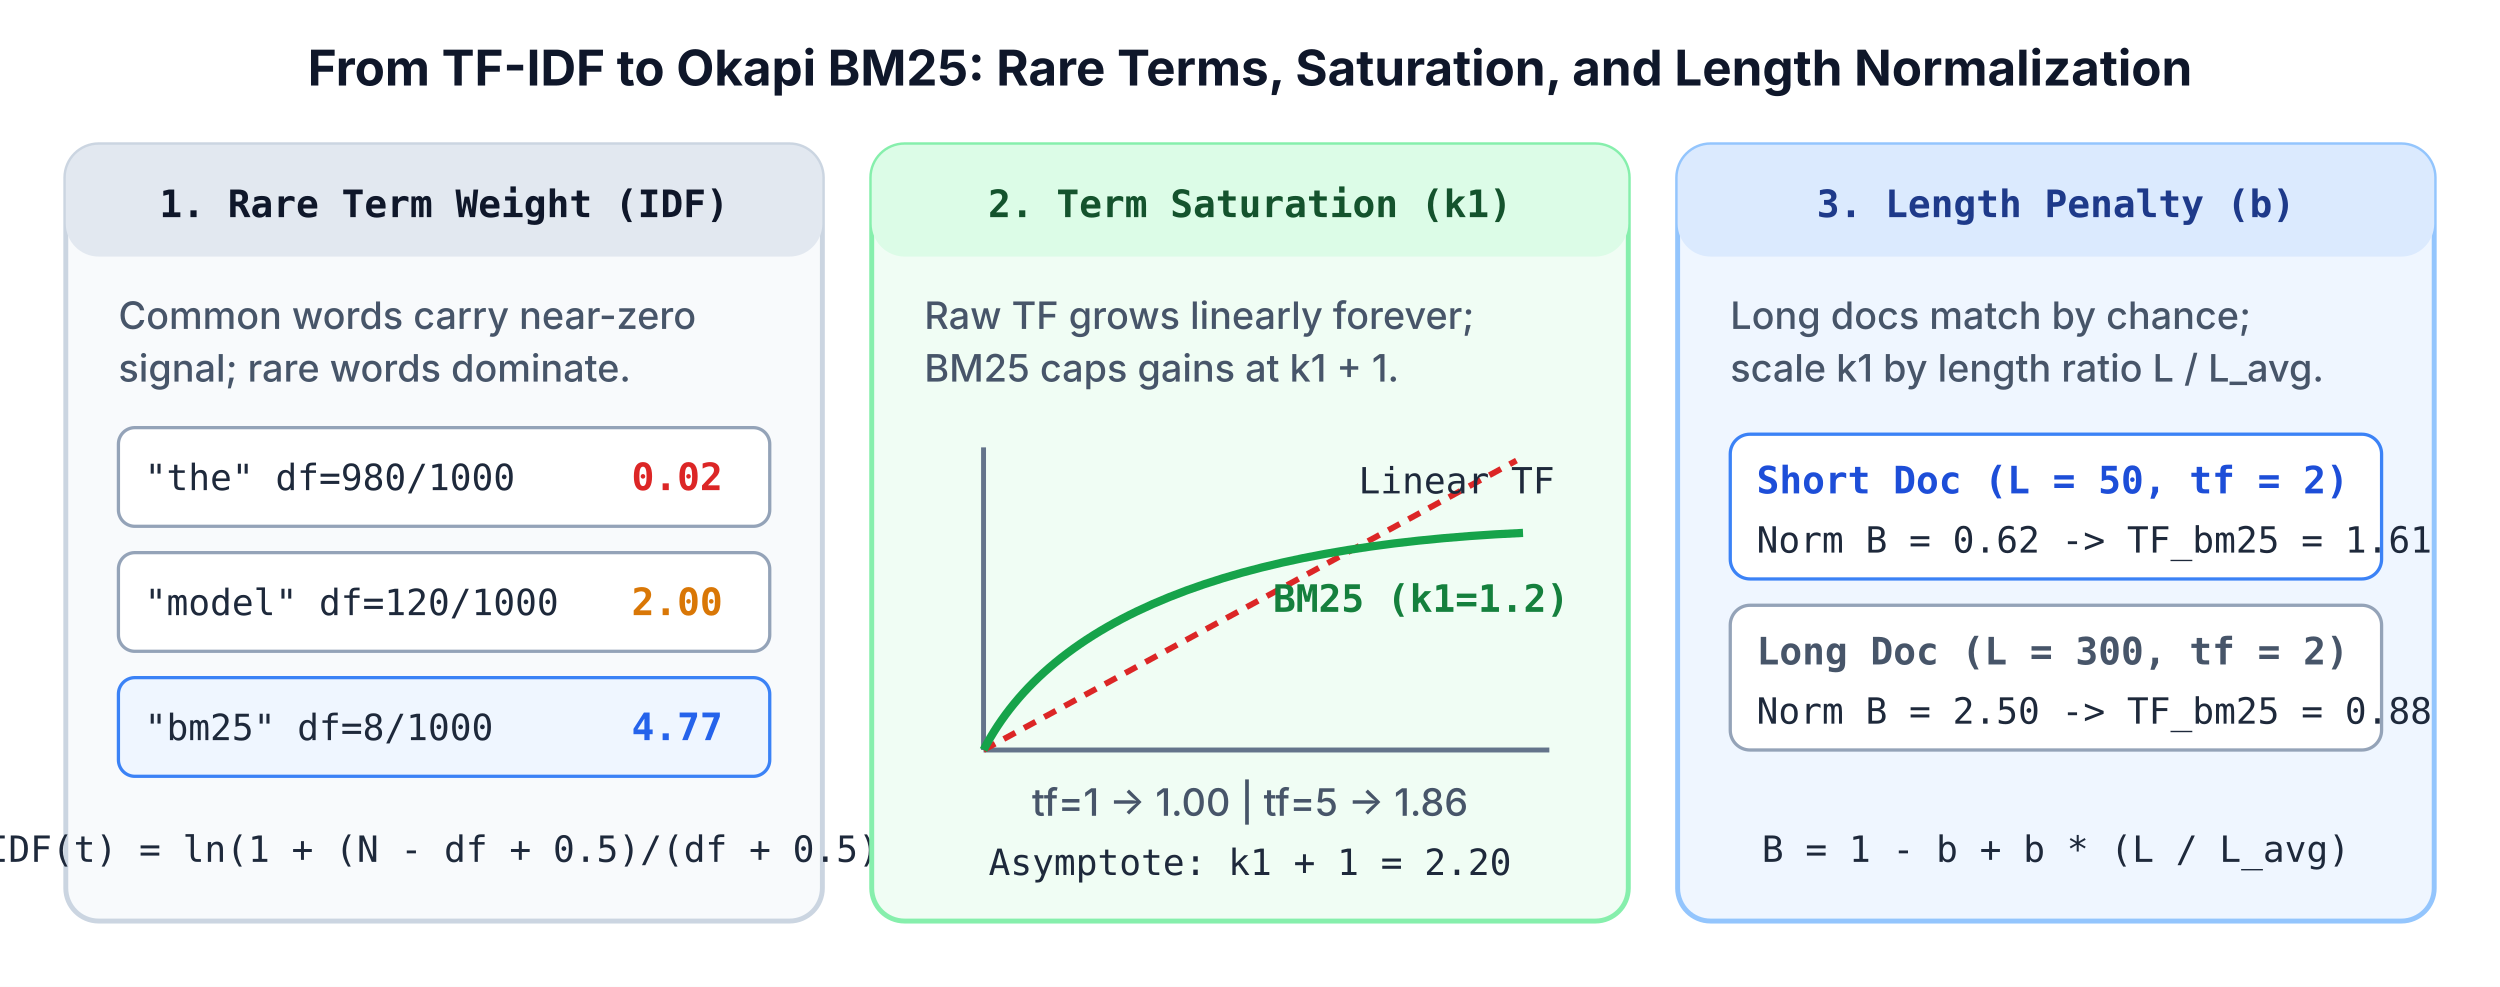
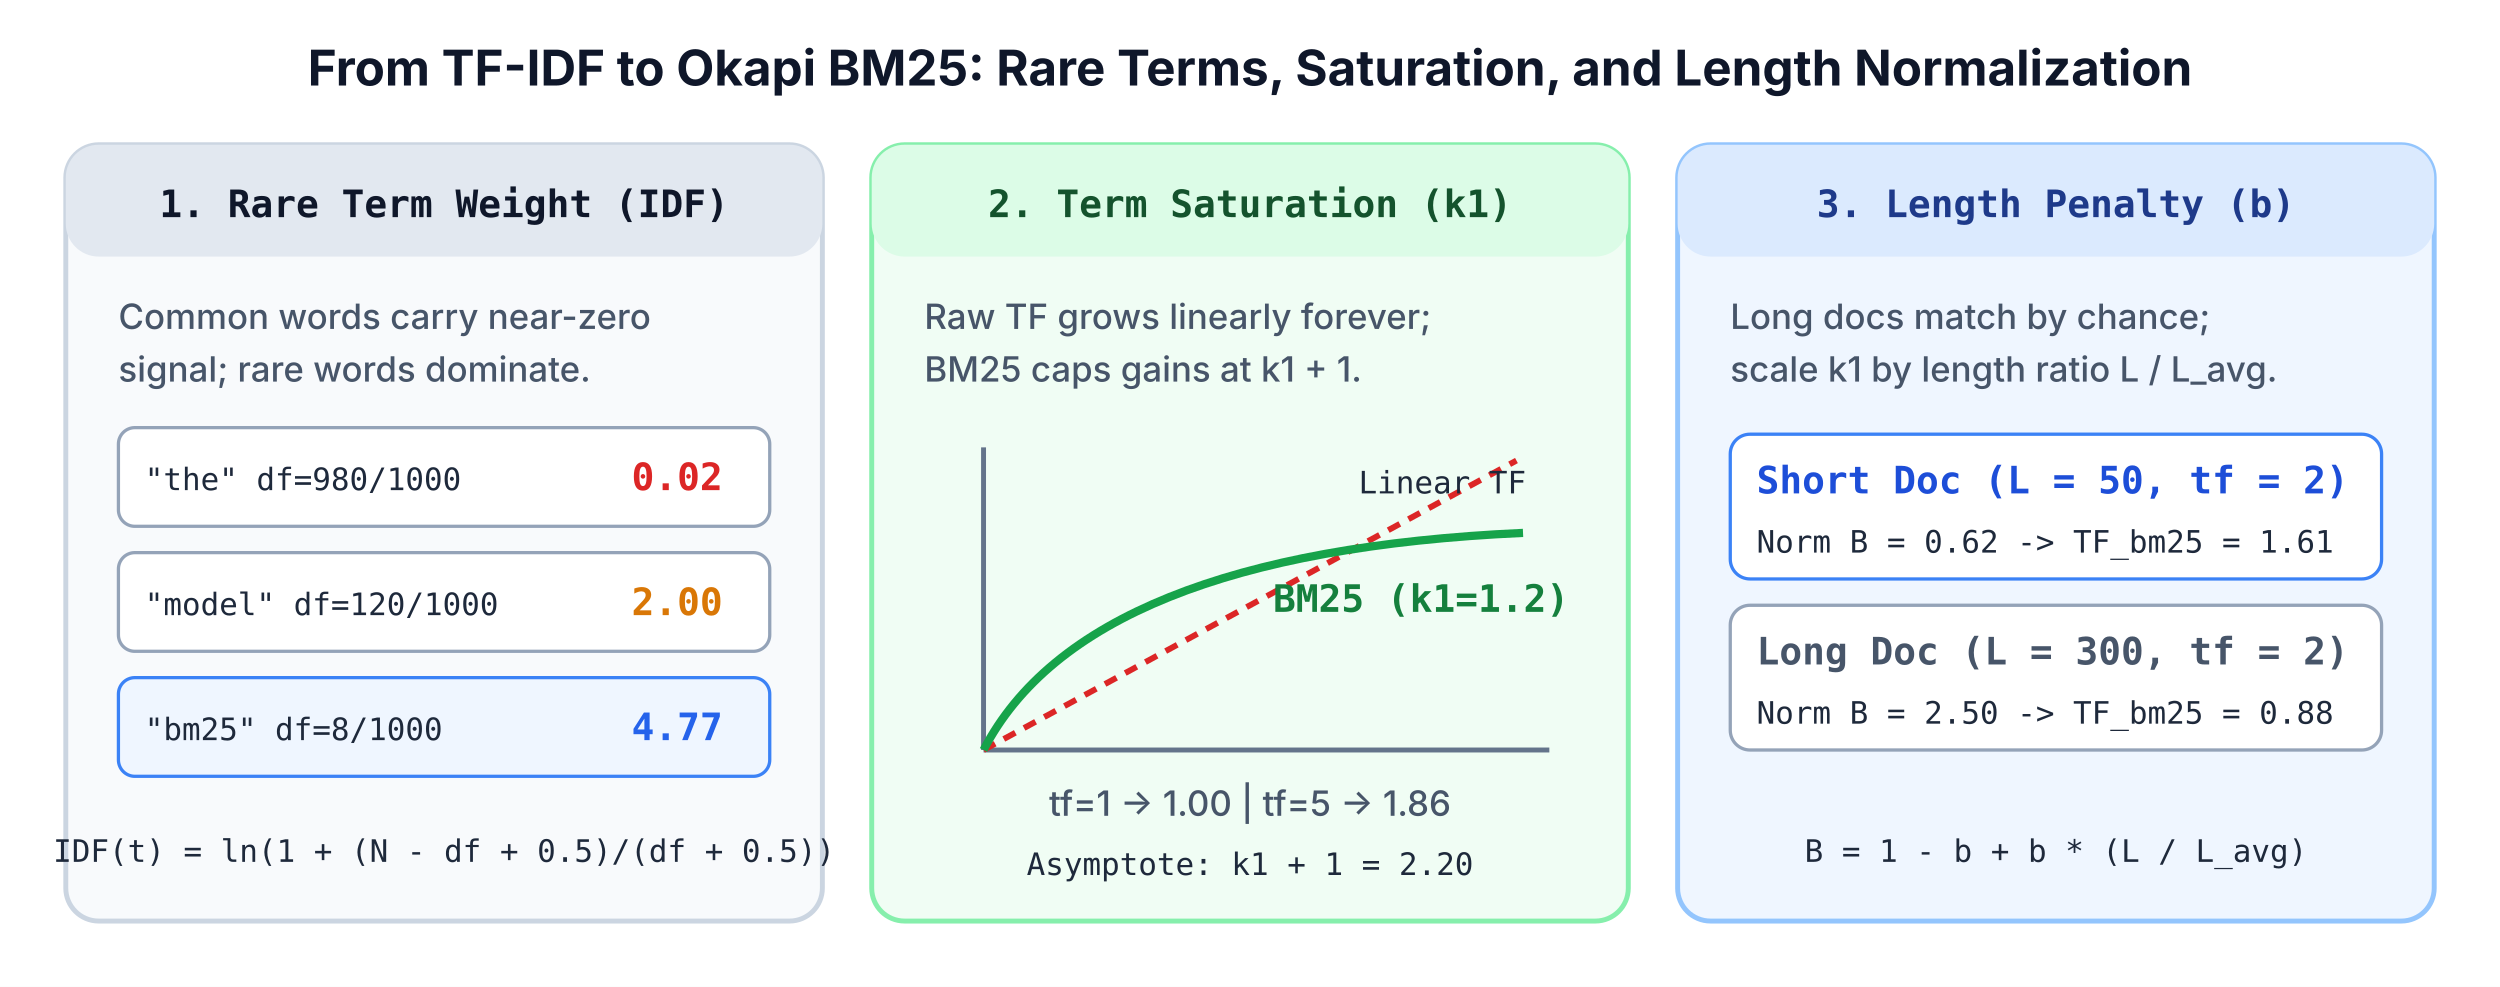
<svg xmlns="http://www.w3.org/2000/svg" viewBox="0 0 760 300" width="760" height="300">
  <rect width="760" height="300" fill="#ffffff" />
  <style>
    .title { font-family: 'Inter', -apple-system, sans-serif; font-size: 15px; font-weight: 700; fill: #0f172a; }
-     .sub { font-family: 'Inter', -apple-system, sans-serif; font-size: 11.5px; font-weight: 500; fill: #475569; }
-     .mono { font-family: 'JetBrains Mono', monospace; font-size: 11px; fill: #1e293b; }
+     .sub { font-family: 'Inter', -apple-system, sans-serif; font-size: 10.6px; font-weight: 500; fill: #475569; }
+     .mono { font-family: 'JetBrains Mono', 'Consolas', monospace; font-size: 9.4px; fill: #1e293b; }
    .mono-bold { font-family: 'JetBrains Mono', monospace; font-size: 11.5px; font-weight: 700; }
    .card { rx: 10; ry: 10; stroke-width: 1.5; }
  </style>
  <text x="380" y="26" text-anchor="middle" class="title">From TF-IDF to Okapi BM25: Rare Terms, Saturation, and Length Normalization</text>
  <g transform="translate(20, 44)">
    <rect width="230" height="236" class="card" fill="#f8fafc" stroke="#cbd5e1" />
    <rect width="230" height="34" rx="10" ry="10" fill="#e2e8f0" />
    <text x="115" y="22" text-anchor="middle" class="mono-bold" fill="#0f172a">1. Rare Term Weight (IDF)</text>
    <text x="16" y="56" class="sub">Common words carry near-zero</text>
    <text x="16" y="72" class="sub">signal; rare words dominate.</text>
    <rect x="16" y="86" width="198" height="30" rx="5" fill="#fff" stroke="#94a3b8" />
    <text x="24" y="105" class="mono">"the"   df=980/1000</text>
    <text x="172" y="105" class="mono-bold" fill="#dc2626">0.02</text>
    <rect x="16" y="124" width="198" height="30" rx="5" fill="#fff" stroke="#94a3b8" />
    <text x="24" y="143" class="mono">"model" df=120/1000</text>
    <text x="172" y="143" class="mono-bold" fill="#d97706">2.00</text>
    <rect x="16" y="162" width="198" height="30" rx="5" fill="#eff6ff" stroke="#3b82f6" />
    <text x="24" y="181" class="mono">"bm25"  df=8/1000</text>
    <text x="172" y="181" class="mono-bold" fill="#2563eb">4.77</text>
    <text x="115" y="218" text-anchor="middle" class="mono" fill="#334155">IDF(t) = ln(1 + (N - df + 0.5)/(df + 0.5))</text>
  </g>
  <g transform="translate(265, 44)">
    <rect width="230" height="236" class="card" fill="#f0fdf4" stroke="#86efac" />
    <rect width="230" height="34" rx="10" ry="10" fill="#dcfce7" />
    <text x="115" y="22" text-anchor="middle" class="mono-bold" fill="#14532d">2. Term Saturation (k1)</text>
    <text x="16" y="56" class="sub">Raw TF grows linearly forever;</text>
    <text x="16" y="72" class="sub">BM25 caps gains at k1 + 1.</text>
    <line x1="34" y1="184" x2="206" y2="184" stroke="#64748b" stroke-width="1.5" />
    <line x1="34" y1="184" x2="34" y2="92" stroke="#64748b" stroke-width="1.5" />
    <line x1="34" y1="184" x2="196" y2="96" stroke="#dc2626" stroke-width="1.8" stroke-dasharray="4,3" />
    <text x="148" y="106" class="mono" fill="#dc2626">Linear TF</text>
    <path d="M 34 184 Q 65 124, 198 118" fill="none" stroke="#16a34a" stroke-width="2.5" />
    <text x="122" y="142" class="mono-bold" fill="#15803d">BM25 (k1=1.2)</text>
    <text x="115" y="204" text-anchor="middle" class="sub" fill="#166534">tf=1 -&gt; 1.00 | tf=5 -&gt; 1.86</text>
    <text x="115" y="222" text-anchor="middle" class="mono" fill="#14532d">Asymptote: k1 + 1 = 2.20</text>
  </g>
  <g transform="translate(510, 44)">
    <rect width="230" height="236" class="card" fill="#eff6ff" stroke="#93c5fd" />
    <rect width="230" height="34" rx="10" ry="10" fill="#dbeafe" />
    <text x="115" y="22" text-anchor="middle" class="mono-bold" fill="#1e3a8a">3. Length Penalty (b)</text>
    <text x="16" y="56" class="sub">Long docs match by chance;</text>
    <text x="16" y="72" class="sub">scale k1 by length ratio L / L_avg.</text>
    <rect x="16" y="88" width="198" height="44" rx="6" fill="#fff" stroke="#3b82f6" />
    <text x="24" y="106" class="mono-bold" fill="#1d4ed8">Short Doc (L = 50, tf = 2)</text>
    <text x="24" y="124" class="mono">Norm B = 0.62 -&gt; TF_bm25 = 1.61</text>
    <rect x="16" y="140" width="198" height="44" rx="6" fill="#fff" stroke="#94a3b8" />
    <text x="24" y="158" class="mono-bold" fill="#475569">Long Doc (L = 300, tf = 2)</text>
    <text x="24" y="176" class="mono">Norm B = 2.50 -&gt; TF_bm25 = 0.88</text>
    <text x="115" y="218" text-anchor="middle" class="mono" fill="#1e3a8a">B = 1 - b + b * (L / L_avg)</text>
  </g>
</svg>
